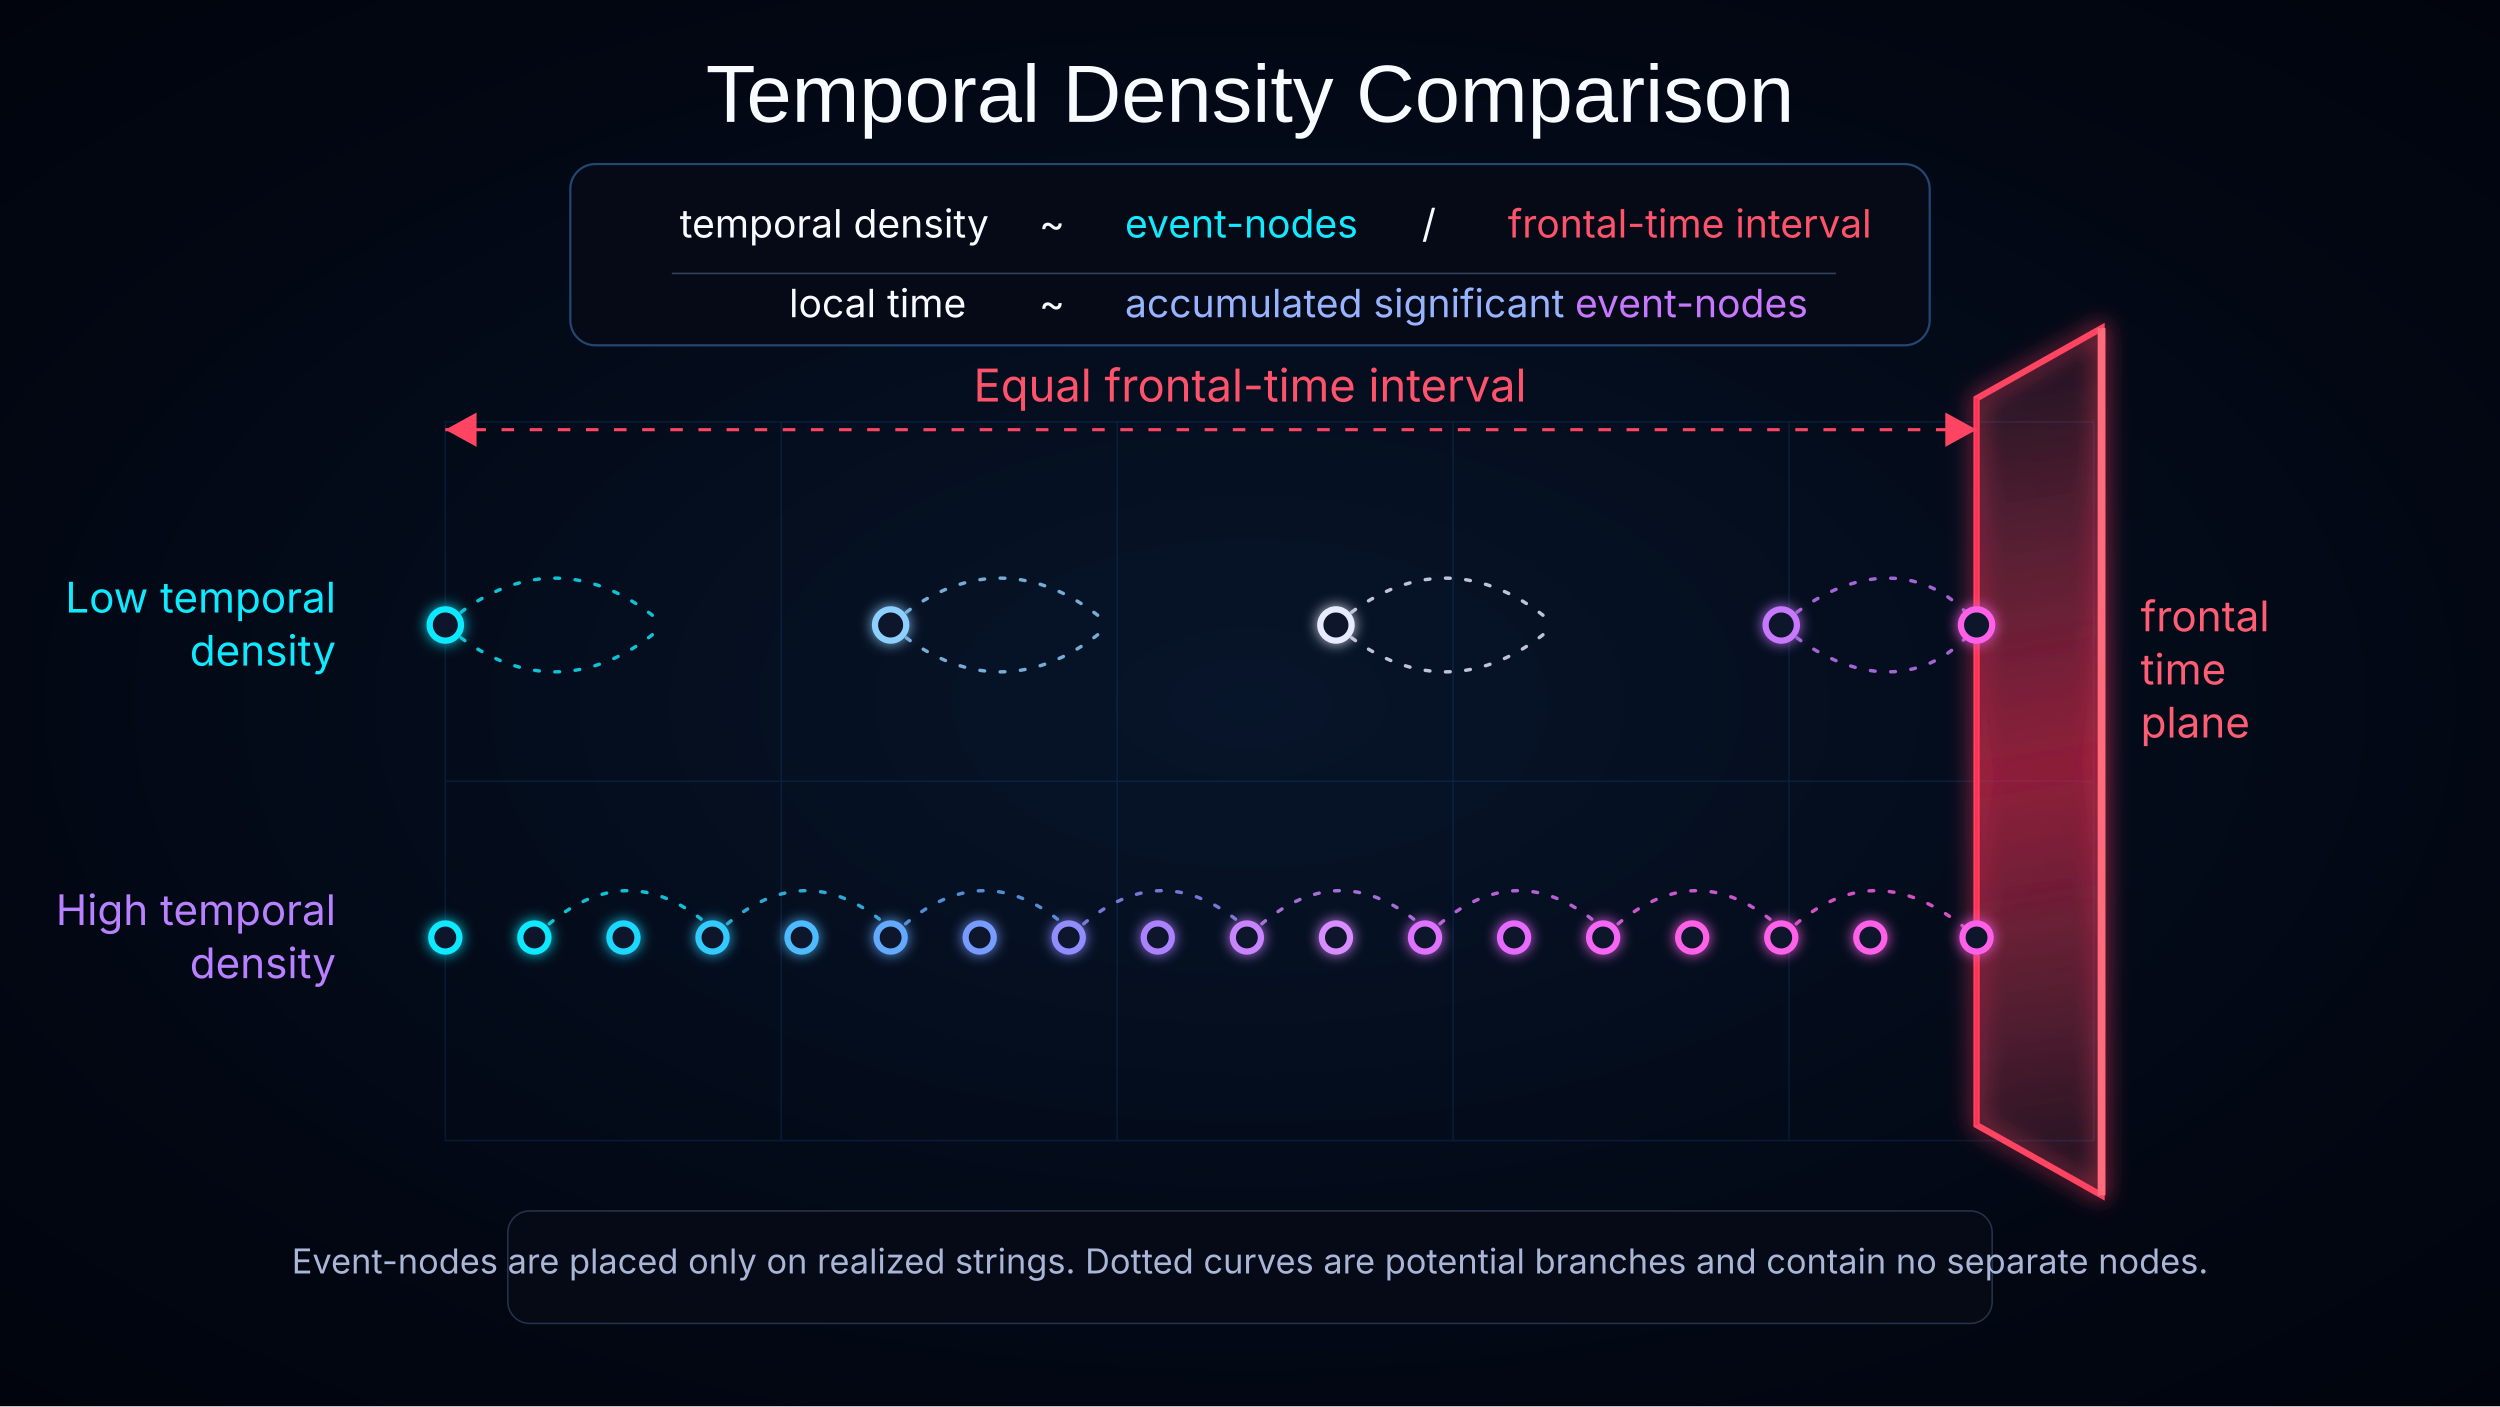
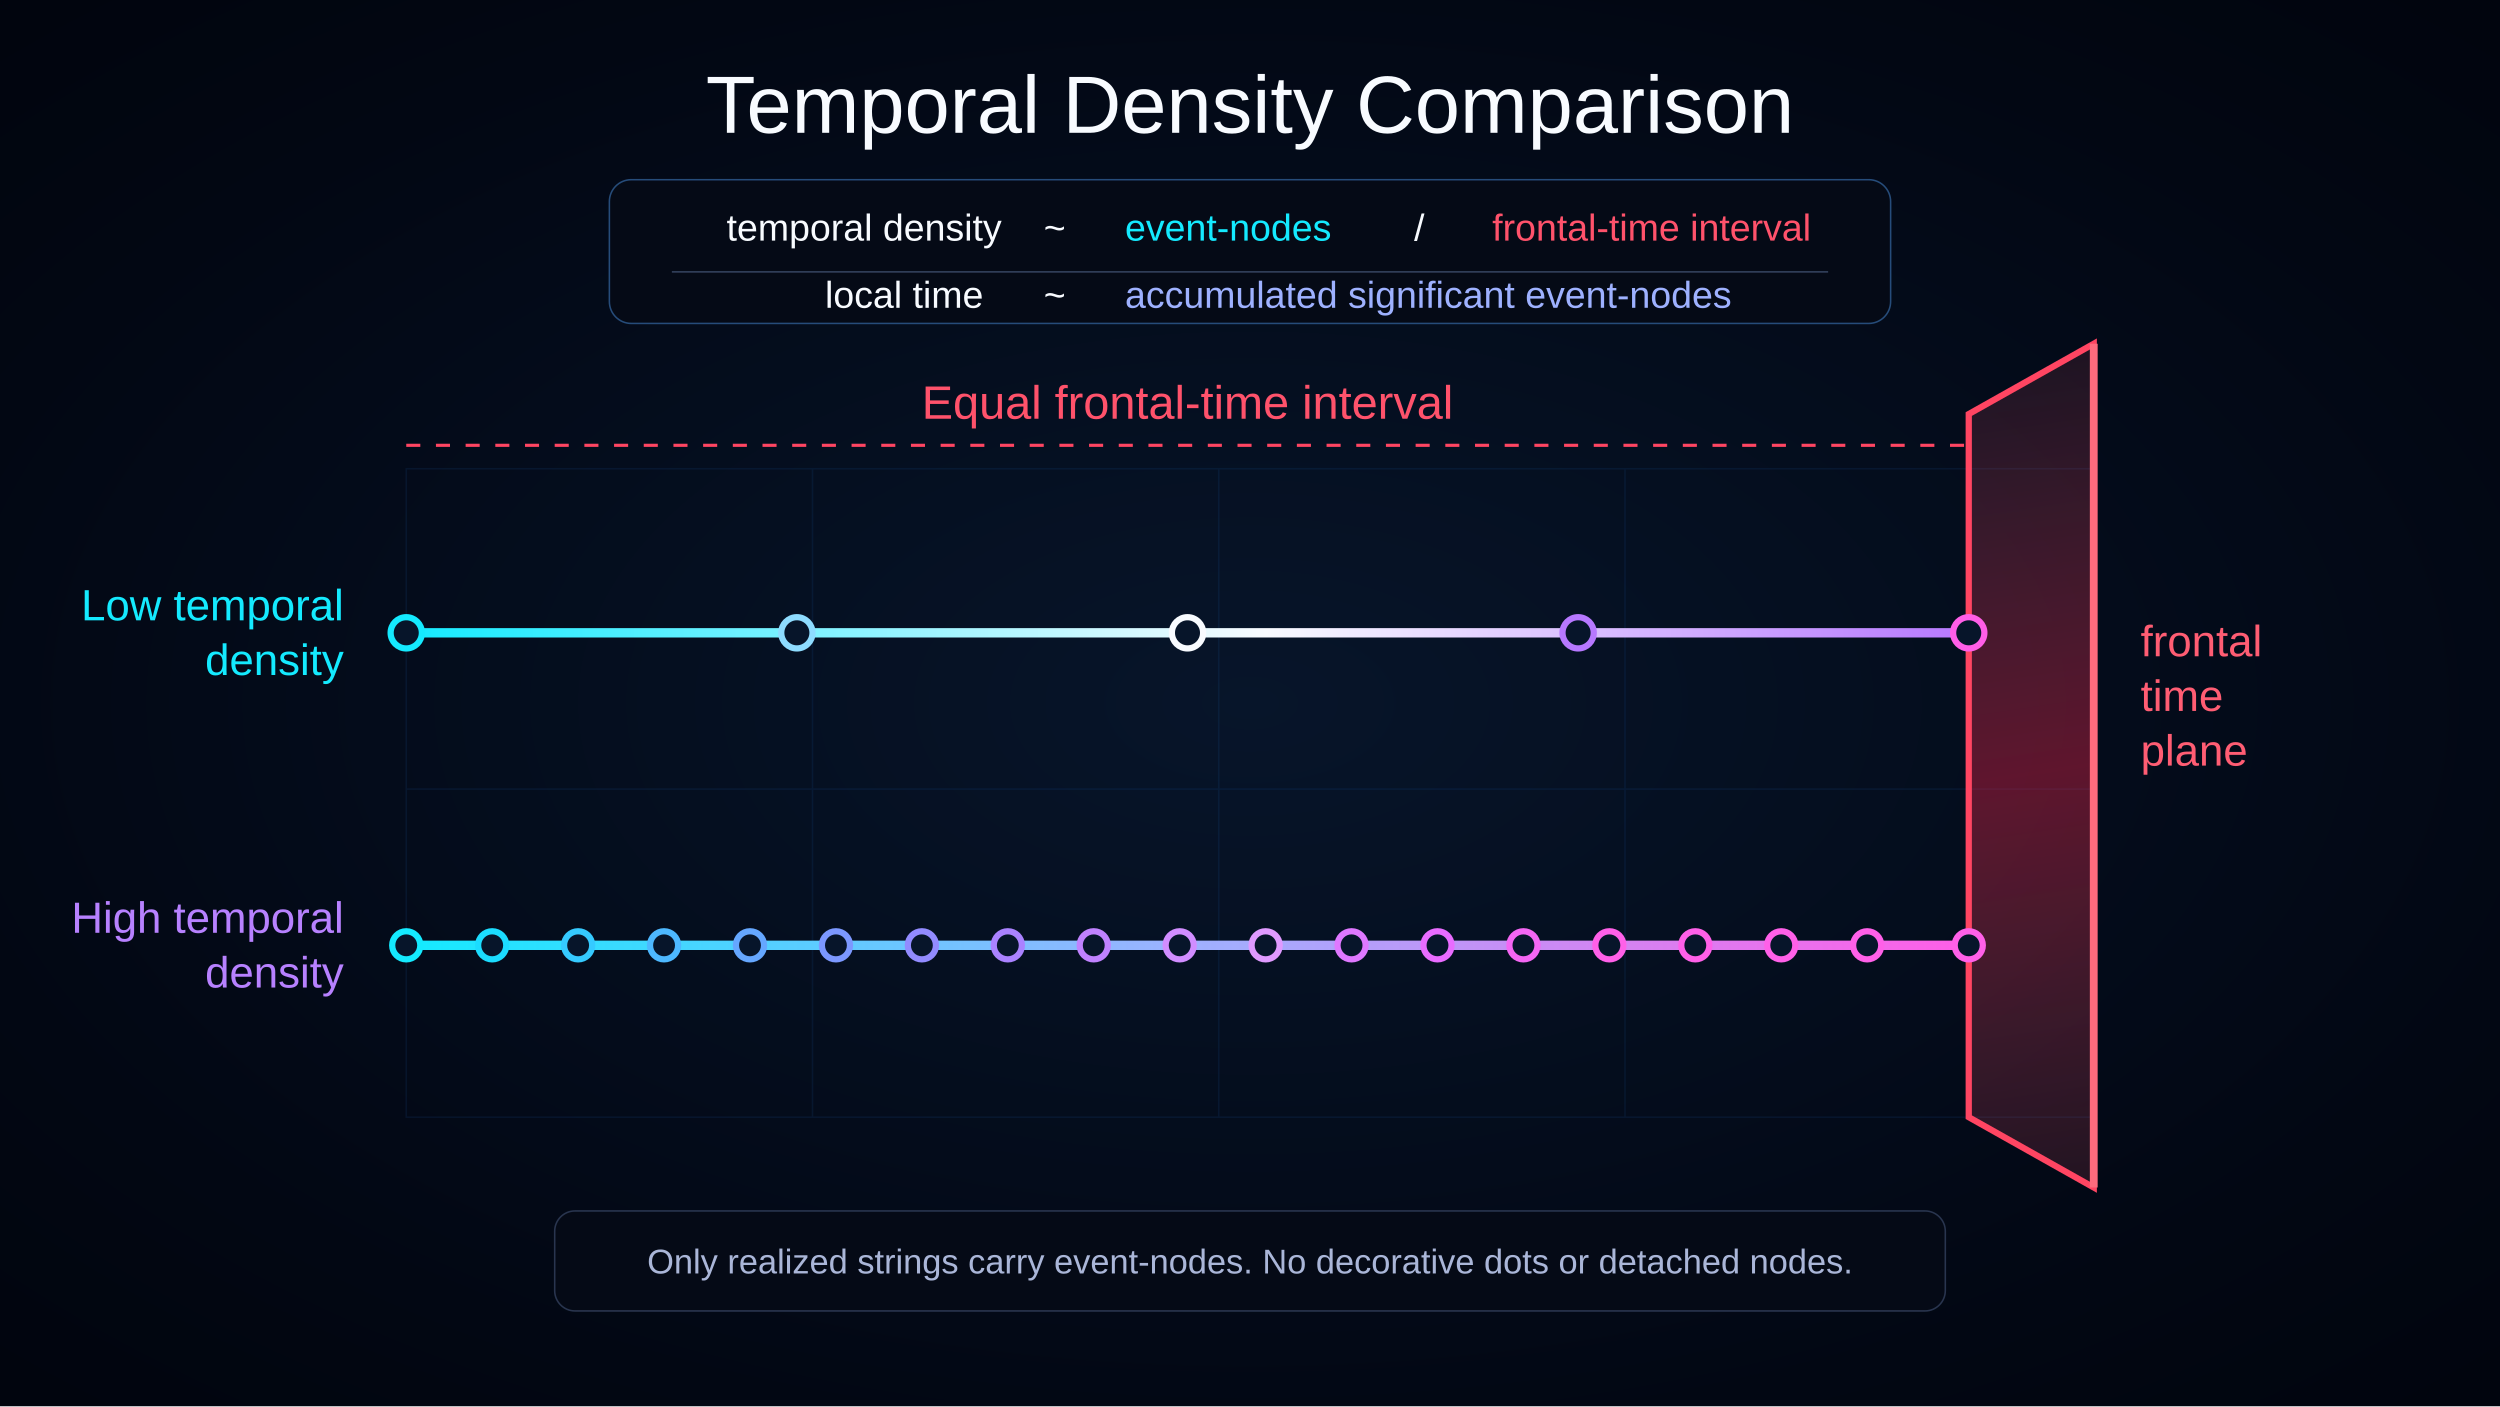
<svg xmlns="http://www.w3.org/2000/svg" viewBox="0 0 1600 900" role="img" aria-labelledby="title desc">
  <defs>
-     <radialGradient id="bg" cx="50%" cy="50%" r="80%">
+     <radialGradient id="bg" cx="50%" cy="50%" r="82%">
      <stop offset="0" stop-color="#07152a" />
-       <stop offset="0.62" stop-color="#020713" />
+       <stop offset="0.65" stop-color="#020713" />
      <stop offset="1" stop-color="#00030a" />
    </radialGradient>
-     <linearGradient id="lowLine" x1="285" y1="400" x2="1230" y2="400" gradientUnits="userSpaceOnUse">
-       <stop offset="0" stop-color="#0eeaff" />
-       <stop offset="0.5" stop-color="#f8fbff" />
-       <stop offset="1" stop-color="#c778ff" />
+     <linearGradient id="low" x1="260" y1="405" x2="1260" y2="405" gradientUnits="userSpaceOnUse">
+       <stop offset="0" stop-color="#14eaff" />
+       <stop offset="0.55" stop-color="#f8fbff" />
+       <stop offset="1" stop-color="#b778ff" />
    </linearGradient>
-     <linearGradient id="highLine" x1="285" y1="600" x2="1230" y2="600" gradientUnits="userSpaceOnUse">
-       <stop offset="0" stop-color="#0eeaff" />
-       <stop offset="0.5" stop-color="#b9c9ff" />
-       <stop offset="1" stop-color="#ff60e8" />
+     <linearGradient id="high" x1="260" y1="605" x2="1260" y2="605" gradientUnits="userSpaceOnUse">
+       <stop offset="0" stop-color="#14eaff" />
+       <stop offset="0.5" stop-color="#9eb1ff" />
+       <stop offset="1" stop-color="#ff5ee7" />
    </linearGradient>
-     <linearGradient id="planeFill" x1="1265" y1="230" x2="1345" y2="735" gradientUnits="userSpaceOnUse">
-       <stop offset="0" stop-color="#ff6578" stop-opacity="0.06" />
-       <stop offset="0.52" stop-color="#ff2149" stop-opacity="0.34" />
-       <stop offset="1" stop-color="#ff6578" stop-opacity="0.08" />
+     <linearGradient id="plane" x1="1260" y1="230" x2="1340" y2="760" gradientUnits="userSpaceOnUse">
+       <stop offset="0" stop-color="#ff6076" stop-opacity="0.10" />
+       <stop offset="0.5" stop-color="#ff244b" stop-opacity="0.36" />
+       <stop offset="1" stop-color="#ff6076" stop-opacity="0.12" />
    </linearGradient>
-     <filter id="lineGlow" x="-40%" y="-50%" width="180%" height="200%">
-       <feGaussianBlur stdDeviation="3" result="blur" />
-       <feMerge>
-         <feMergeNode in="blur" />
-         <feMergeNode in="SourceGraphic" />
-       </feMerge>
-     </filter>
-     <filter id="nodeGlow" x="-120%" y="-120%" width="340%" height="340%">
-       <feGaussianBlur stdDeviation="4" result="blur" />
-       <feMerge>
-         <feMergeNode in="blur" />
-         <feMergeNode in="SourceGraphic" />
-       </feMerge>
-     </filter>
-     <filter id="rubyGlow" x="-80%" y="-80%" width="260%" height="260%">
-       <feGaussianBlur stdDeviation="7" result="blur" />
-       <feColorMatrix in="blur" type="matrix" values="1 0 0 0 1 0 0 0 0 .04 0 0 0 0 .12 0 0 0 .92 0" result="color" />
-       <feMerge>
-         <feMergeNode in="color" />
-         <feMergeNode in="SourceGraphic" />
-       </feMerge>
-     </filter>
  </defs>
  <rect width="1600" height="900" fill="url(#bg)" />
-   <text x="800" y="78" fill="#f8fbff" font-family="Orbitron, Rajdhani, Segoe UI, Arial, sans-serif" font-size="52" text-anchor="middle">Temporal Density Comparison</text>
-   <rect x="365" y="105" width="870" height="116" rx="16" fill="#050a16" stroke="#264c7a" stroke-width="1.4" opacity="0.92" />
-   <g font-family="Inter, Segoe UI, Arial, sans-serif" font-size="25">
-     <text x="435" y="152" fill="#f8fbff">temporal density</text>
-     <text x="665" y="152" fill="#f8fbff">~</text>
-     <text x="720" y="152" fill="#12eaff">event-nodes</text>
-     <text x="910" y="152" fill="#f8fbff">/</text>
-     <text x="965" y="152" fill="#ff526b">frontal-time interval</text>
-     <line x1="430" y1="175" x2="1175" y2="175" stroke="#34425d" />
-     <text x="505" y="203" fill="#f8fbff">local time</text>
-     <text x="665" y="203" fill="#f8fbff">~</text>
-     <text x="720" y="203" fill="#99b4ff">accumulated significant</text>
-     <text x="1008" y="203" fill="#c778ff">event-nodes</text>
+   <text x="800" y="85" fill="#f8fbff" font-family="Segoe UI, Arial, sans-serif" font-size="52" text-anchor="middle">Temporal Density Comparison</text>
+   <rect x="390" y="115" width="820" height="92" rx="14" fill="#050a16" stroke="#264c7a" />
+   <text x="465" y="154" fill="#f8fbff" font-family="Segoe UI, Arial, sans-serif" font-size="24">temporal density</text>
+   <text x="668" y="154" fill="#f8fbff" font-family="Segoe UI, Arial, sans-serif" font-size="24">~</text>
+   <text x="720" y="154" fill="#14eaff" font-family="Segoe UI, Arial, sans-serif" font-size="24">event-nodes</text>
+   <text x="905" y="154" fill="#f8fbff" font-family="Segoe UI, Arial, sans-serif" font-size="24">/</text>
+   <text x="955" y="154" fill="#ff526b" font-family="Segoe UI, Arial, sans-serif" font-size="24">frontal-time interval</text>
+   <line x1="430" y1="174" x2="1170" y2="174" stroke="#34425d" />
+   <text x="528" y="197" fill="#f8fbff" font-family="Segoe UI, Arial, sans-serif" font-size="24">local time</text>
+   <text x="668" y="197" fill="#f8fbff" font-family="Segoe UI, Arial, sans-serif" font-size="24">~</text>
+   <text x="720" y="197" fill="#9eb1ff" font-family="Segoe UI, Arial, sans-serif" font-size="24">accumulated significant event-nodes</text>
+   <g opacity="0.12" stroke="#1a63bd" fill="none">
+     <path d="M260 300 H1340 V715 H260 Z" />
+     <path d="M260 505 H1340" />
+     <path d="M520 300 V715" />
+     <path d="M780 300 V715" />
+     <path d="M1040 300 V715" />
  </g>
-   <g opacity="0.18" stroke="#1a63bd" fill="none" stroke-width="1">
-     <path d="M285 270 H1340 V730 H285 Z" />
-     <path d="M285 500 H1340" />
-     <path d="M500 270 V730" />
-     <path d="M715 270 V730" />
-     <path d="M930 270 V730" />
-     <path d="M1145 270 V730" />
+   <polygon points="1260,265 1340,220 1340,760 1260,715" fill="url(#plane)" stroke="#ff4562" stroke-width="4" />
+   <line x1="1340" y1="220" x2="1340" y2="760" stroke="#ff6b7d" stroke-width="5" />
+   <text x="1370" y="420" fill="#ff5d73" font-family="Segoe UI, Arial, sans-serif" font-size="28">frontal</text>
+   <text x="1370" y="455" fill="#ff5d73" font-family="Segoe UI, Arial, sans-serif" font-size="28">time</text>
+   <text x="1370" y="490" fill="#ff5d73" font-family="Segoe UI, Arial, sans-serif" font-size="28">plane</text>
+   <line x1="260" y1="285" x2="1260" y2="285" stroke="#ff4562" stroke-width="2" stroke-dasharray="9 10" />
+   <text x="760" y="268" fill="#ff526b" font-family="Segoe UI, Arial, sans-serif" font-size="30" text-anchor="middle">Equal frontal-time interval</text>
+   <text x="220" y="397" fill="#14eaff" font-family="Segoe UI, Arial, sans-serif" font-size="28" text-anchor="end">Low temporal</text>
+   <text x="220" y="432" fill="#14eaff" font-family="Segoe UI, Arial, sans-serif" font-size="28" text-anchor="end">density</text>
+   <text x="220" y="597" fill="#b781ff" font-family="Segoe UI, Arial, sans-serif" font-size="28" text-anchor="end">High temporal</text>
+   <text x="220" y="632" fill="#b781ff" font-family="Segoe UI, Arial, sans-serif" font-size="28" text-anchor="end">density</text>
+   <path d="M260 405 H1260" stroke="url(#low)" stroke-width="6" />
+   <path d="M260 605 H1260" stroke="url(#high)" stroke-width="6" />
+   <g fill="#07152a" stroke-width="4">
+     <circle cx="260" cy="405" r="10" stroke="#14eaff" />
+     <circle cx="510" cy="405" r="10" stroke="#8edcff" />
+     <circle cx="760" cy="405" r="10" stroke="#f8fbff" />
+     <circle cx="1010" cy="405" r="10" stroke="#b778ff" />
+     <circle cx="1260" cy="405" r="10" stroke="#ff5ee7" />
+     <circle cx="260" cy="605" r="9" stroke="#14eaff" />
+     <circle cx="315" cy="605" r="9" stroke="#1bdcff" />
+     <circle cx="370" cy="605" r="9" stroke="#35caff" />
+     <circle cx="425" cy="605" r="9" stroke="#4db8ff" />
+     <circle cx="480" cy="605" r="9" stroke="#65a7ff" />
+     <circle cx="535" cy="605" r="9" stroke="#7c98ff" />
+     <circle cx="590" cy="605" r="9" stroke="#928bff" />
+     <circle cx="645" cy="605" r="9" stroke="#aa82ff" />
+     <circle cx="700" cy="605" r="9" stroke="#c082ff" />
+     <circle cx="755" cy="605" r="9" stroke="#d18dff" />
+     <circle cx="810" cy="605" r="9" stroke="#e09aff" />
+     <circle cx="865" cy="605" r="9" stroke="#df78ff" />
+     <circle cx="920" cy="605" r="9" stroke="#e96cff" />
+     <circle cx="975" cy="605" r="9" stroke="#f466f3" />
+     <circle cx="1030" cy="605" r="9" stroke="#ff60e8" />
+     <circle cx="1085" cy="605" r="9" stroke="#ff60e8" />
+     <circle cx="1140" cy="605" r="9" stroke="#ff60e8" />
+     <circle cx="1195" cy="605" r="9" stroke="#ff60e8" />
+     <circle cx="1260" cy="605" r="9" stroke="#ff60e8" />
  </g>
-   <g filter="url(#rubyGlow)">
-     <polygon points="1265,255 1345,210 1345,765 1265,720" fill="url(#planeFill)" stroke="#ff4562" stroke-width="4" />
-     <line x1="1345" y1="210" x2="1345" y2="765" stroke="#ff6b7d" stroke-width="5" />
-     <line x1="1265" y1="255" x2="1265" y2="720" stroke="#ff294f" stroke-width="2" opacity="0.75" />
-   </g>
-   <text x="1370" y="404" fill="#ff5d73" font-family="Inter, Segoe UI, Arial, sans-serif" font-size="27">frontal</text>
-   <text x="1370" y="438" fill="#ff5d73" font-family="Inter, Segoe UI, Arial, sans-serif" font-size="27">time</text>
-   <text x="1370" y="472" fill="#ff5d73" font-family="Inter, Segoe UI, Arial, sans-serif" font-size="27">plane</text>
-   <line x1="285" y1="275" x2="1265" y2="275" stroke="#ff4562" stroke-width="2" stroke-dasharray="8 10" />
-   <path d="M285 275 L305 264 L305 286 Z" fill="#ff4562" />
-   <path d="M1265 275 L1245 264 L1245 286 Z" fill="#ff4562" />
-   <text x="800" y="257" fill="#ff526b" font-family="Inter, Segoe UI, Arial, sans-serif" font-size="29" text-anchor="middle">Equal frontal-time interval</text>
-   <g font-family="Inter, Segoe UI, Arial, sans-serif" font-size="27">
-     <text x="215" y="392" fill="#0eeaff" text-anchor="end">Low temporal</text>
-     <text x="215" y="426" fill="#0eeaff" text-anchor="end">density</text>
-     <text x="215" y="592" fill="#b881ff" text-anchor="end">High temporal</text>
-     <text x="215" y="626" fill="#b881ff" text-anchor="end">density</text>
-   </g>
-   <path d="M285 400 H1265" stroke="url(#lowLine)" stroke-width="4" filter="url(#lineGlow)" />
-   <path d="M285 600 H1265" stroke="url(#highLine)" stroke-width="4" filter="url(#lineGlow)" />
-   <g fill="none" stroke-linecap="round" stroke-width="2.2" stroke-dasharray="3 10" opacity="0.82">
-     <path d="M285 400 C330 360 380 360 425 400" stroke="#0eeaff" />
-     <path d="M570 400 C615 360 665 360 710 400" stroke="#8dcfff" />
-     <path d="M855 400 C900 360 950 360 995 400" stroke="#e8eaff" />
-     <path d="M1140 400 C1185 360 1235 360 1265 400" stroke="#c778ff" />
-     <path d="M285 400 C330 440 380 440 425 400" stroke="#0eeaff" />
-     <path d="M570 400 C615 440 665 440 710 400" stroke="#8dcfff" />
-     <path d="M855 400 C900 440 950 440 995 400" stroke="#e8eaff" />
-     <path d="M1140 400 C1185 440 1235 440 1265 400" stroke="#c778ff" />
-     <path d="M342 600 C382 560 422 560 462 600" stroke="#0eeaff" />
-     <path d="M456 600 C496 560 536 560 576 600" stroke="#33caff" />
-     <path d="M570 600 C610 560 650 560 690 600" stroke="#63aaff" />
-     <path d="M684 600 C724 560 764 560 804 600" stroke="#918dff" />
-     <path d="M798 600 C838 560 878 560 918 600" stroke="#c884ff" />
-     <path d="M912 600 C952 560 992 560 1032 600" stroke="#df72ff" />
-     <path d="M1026 600 C1066 560 1106 560 1146 600" stroke="#f466f3" />
-     <path d="M1140 600 C1180 560 1220 560 1265 600" stroke="#ff60e8" />
-   </g>
-   <g filter="url(#nodeGlow)" fill="#07152a" stroke-width="4">
-     <circle cx="285" cy="400" r="10" stroke="#0eeaff" />
-     <circle cx="570" cy="400" r="10" stroke="#8dcfff" />
-     <circle cx="855" cy="400" r="10" stroke="#e8eaff" />
-     <circle cx="1140" cy="400" r="10" stroke="#c778ff" />
-     <circle cx="1265" cy="400" r="10" stroke="#ff60e8" />
-     <circle cx="285" cy="600" r="9" stroke="#0eeaff" />
-     <circle cx="342" cy="600" r="9" stroke="#0eeaff" />
-     <circle cx="399" cy="600" r="9" stroke="#1bd8ff" />
-     <circle cx="456" cy="600" r="9" stroke="#33caff" />
-     <circle cx="513" cy="600" r="9" stroke="#4fbbff" />
-     <circle cx="570" cy="600" r="9" stroke="#63aaff" />
-     <circle cx="627" cy="600" r="9" stroke="#779bff" />
-     <circle cx="684" cy="600" r="9" stroke="#918dff" />
-     <circle cx="741" cy="600" r="9" stroke="#aa82ff" />
-     <circle cx="798" cy="600" r="9" stroke="#c884ff" />
-     <circle cx="855" cy="600" r="9" stroke="#d98cff" />
-     <circle cx="912" cy="600" r="9" stroke="#df72ff" />
-     <circle cx="969" cy="600" r="9" stroke="#e76afe" />
-     <circle cx="1026" cy="600" r="9" stroke="#f466f3" />
-     <circle cx="1083" cy="600" r="9" stroke="#ff60e8" />
-     <circle cx="1140" cy="600" r="9" stroke="#ff60e8" />
-     <circle cx="1197" cy="600" r="9" stroke="#ff60e8" />
-     <circle cx="1265" cy="600" r="9" stroke="#ff60e8" />
-   </g>
-   <rect x="325" y="775" width="950" height="72" rx="14" fill="#050a16" stroke="#29354f" opacity="0.92" />
-   <text x="800" y="815" fill="#aab6d8" font-family="Inter, Segoe UI, Arial, sans-serif" font-size="22" text-anchor="middle">Event-nodes are placed only on realized strings. Dotted curves are potential branches and contain no separate nodes.</text>
+   <rect x="355" y="775" width="890" height="64" rx="13" fill="#050a16" stroke="#29354f" />
+   <text x="800" y="815" fill="#aab6d8" font-family="Segoe UI, Arial, sans-serif" font-size="22" text-anchor="middle">Only realized strings carry event-nodes. No decorative dots or detached nodes.</text>
</svg>
